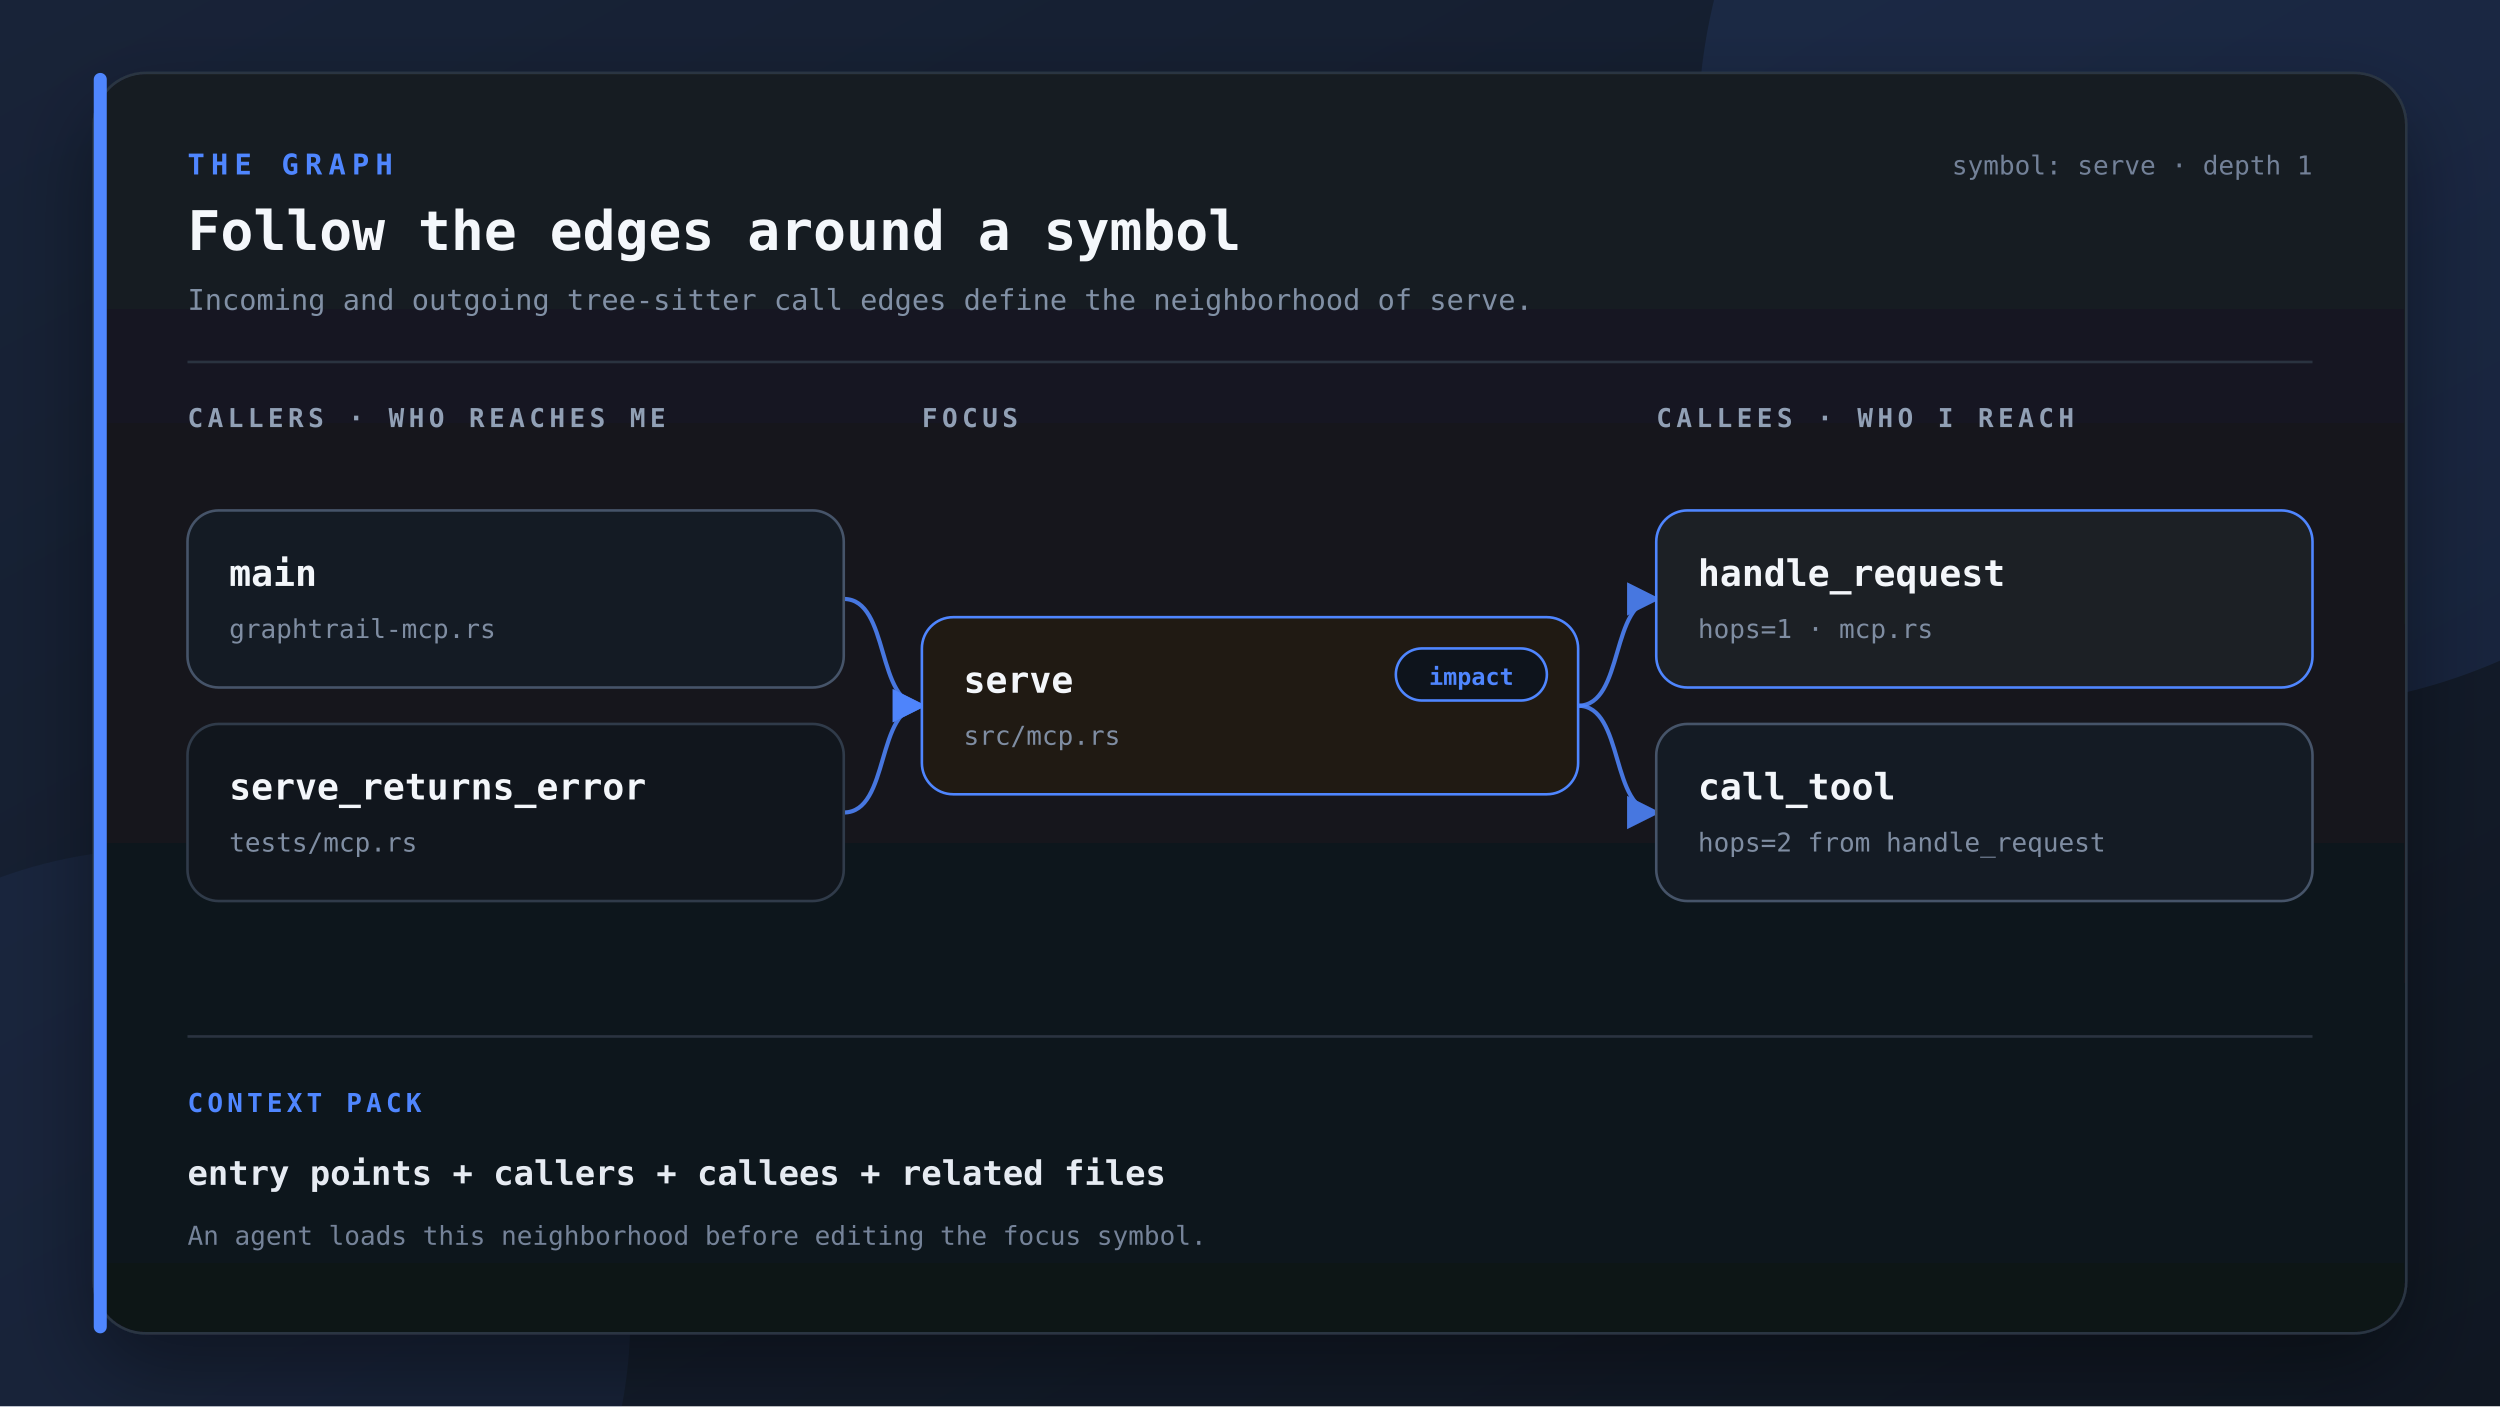
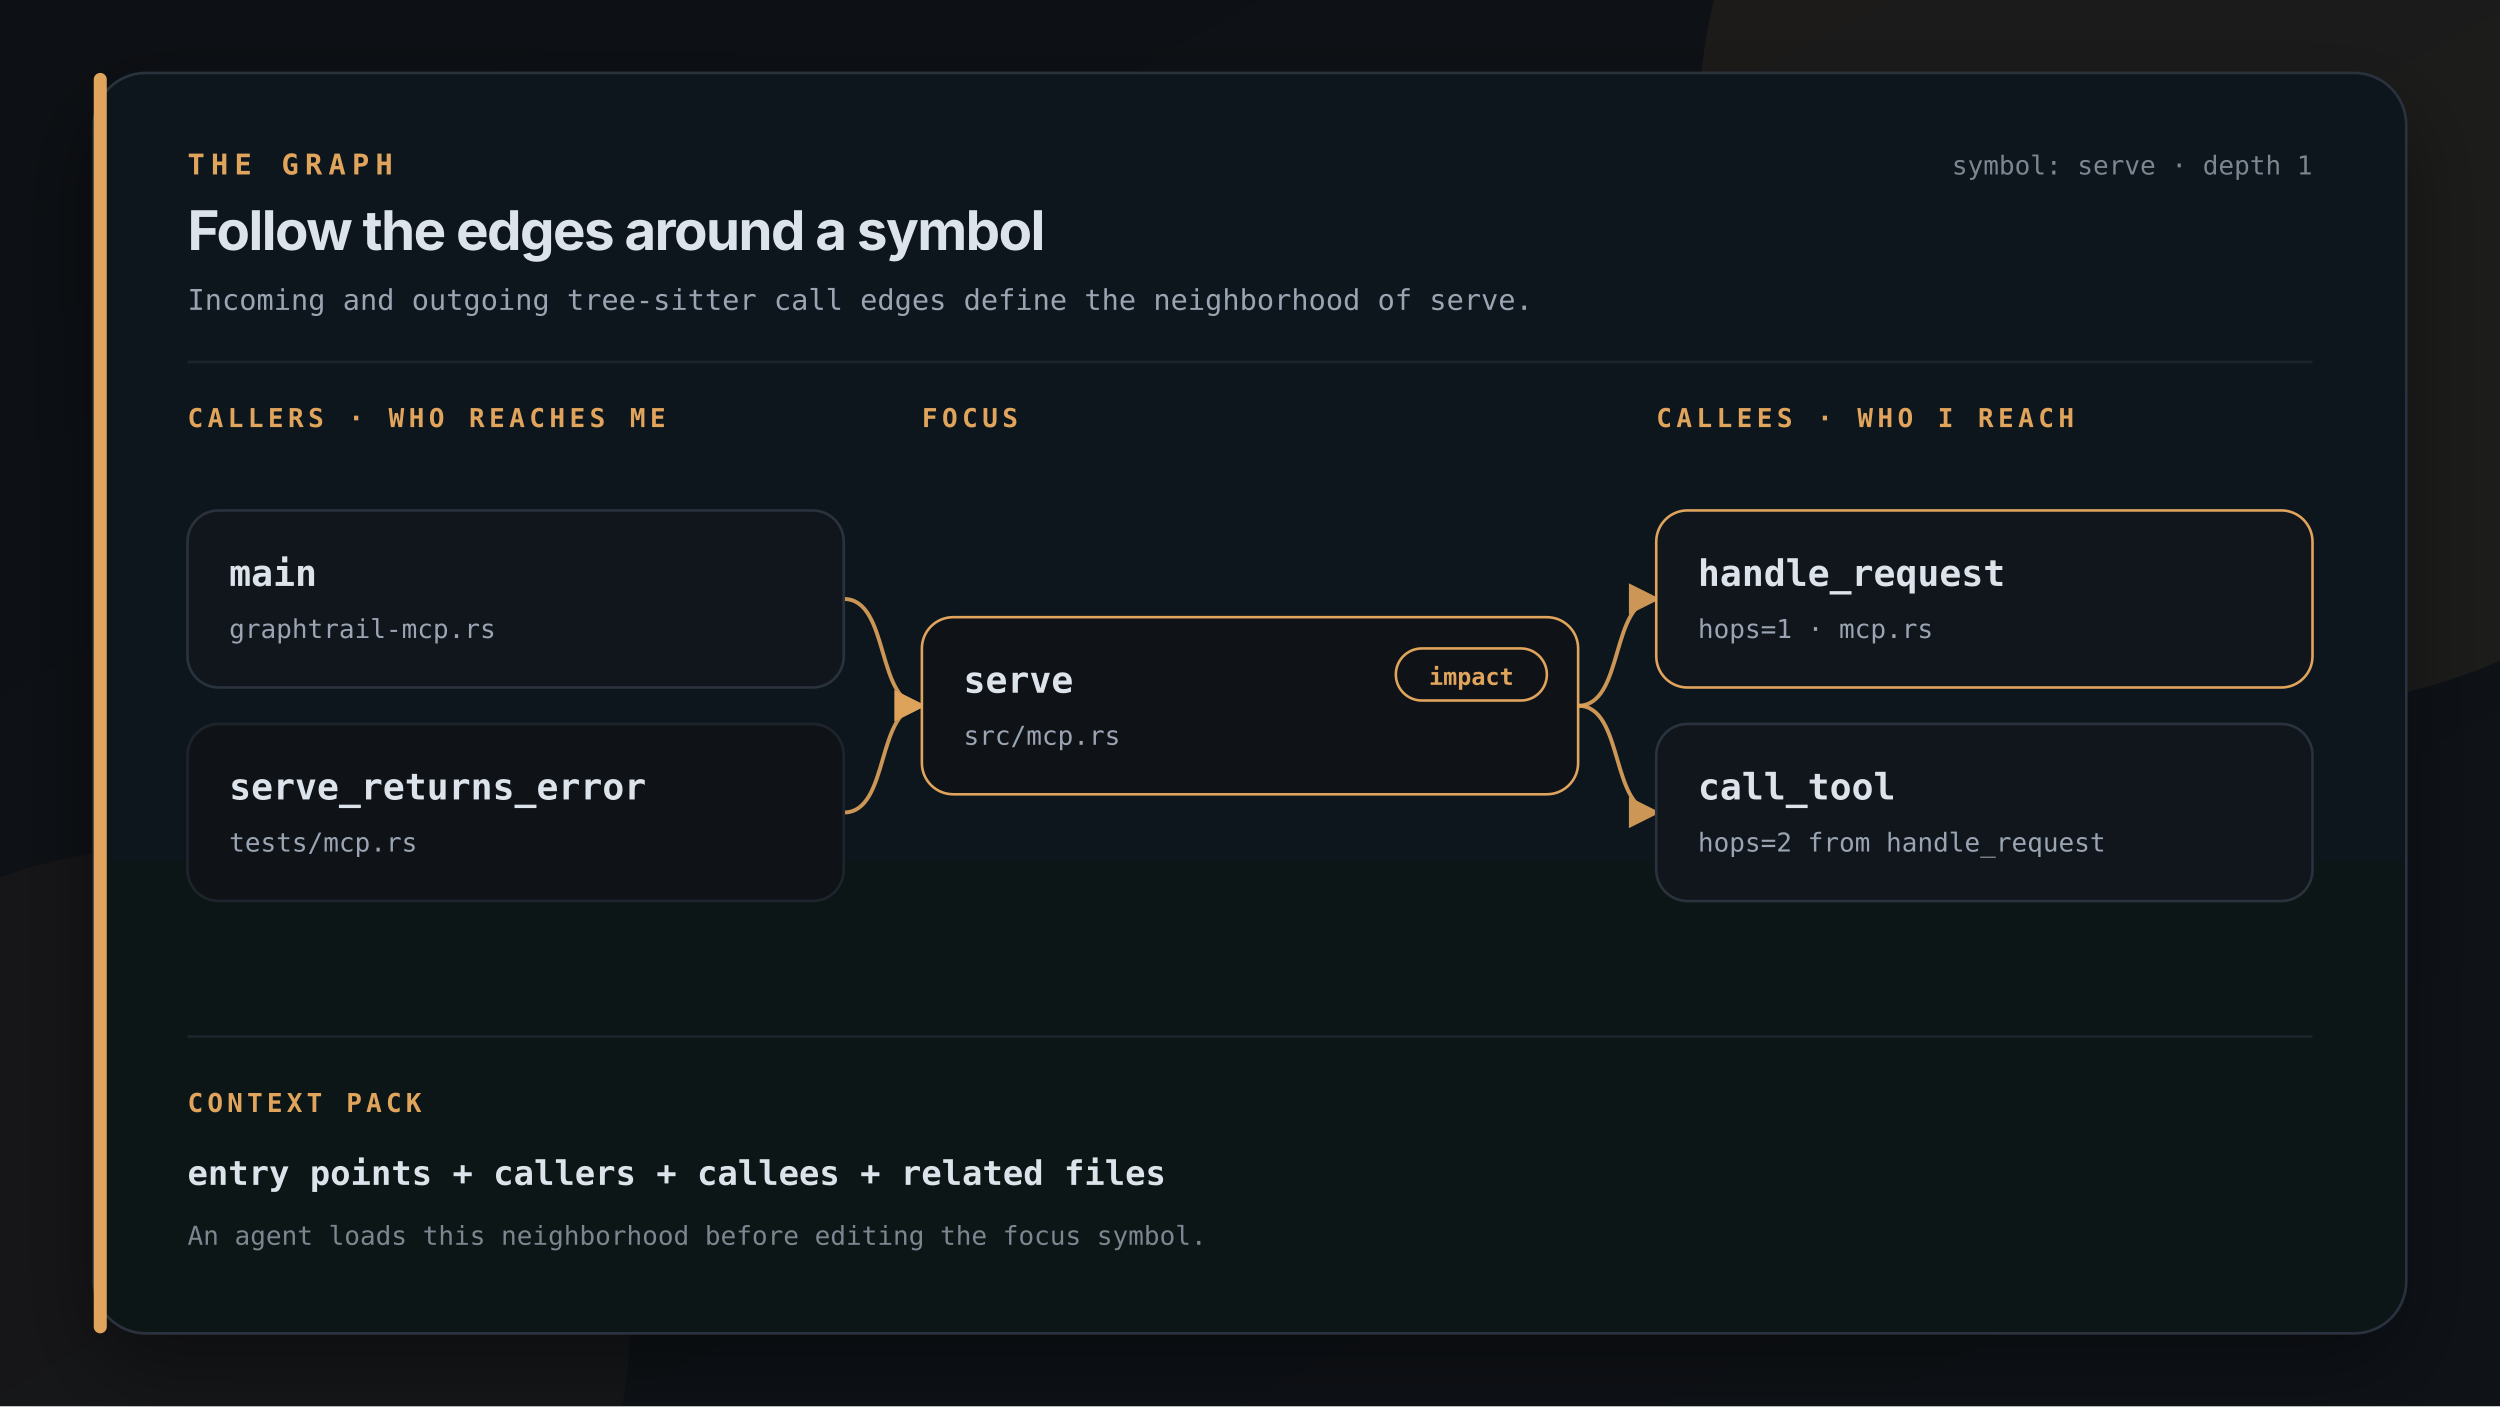
<svg xmlns="http://www.w3.org/2000/svg" width="960" height="540" viewBox="0 0 960 540" role="img" aria-labelledby="workflow-title workflow-desc">
  <defs>
    <linearGradient id="workflow-bg" x1="0" y1="0" x2="1" y2="1">
-       <stop offset="0" stop-color="#182338" />
-       <stop offset="1" stop-color="#101722" />
+       <stop offset="0" stop-color="#0d1014" />
+       <stop offset="1" stop-color="#0f1318" />
    </linearGradient>
    <linearGradient id="workflow-card" x1="0" y1="0" x2="0" y2="1">
-       <stop offset="0" stop-color="#171B22" />
-       <stop offset="1" stop-color="#0E1319" />
+       <stop offset="0" stop-color="#11161c" />
+       <stop offset="1" stop-color="#0f1318" />
    </linearGradient>
    <filter id="workflow-shadow" x="-10%" y="-10%" width="120%" height="130%">
      <feDropShadow dx="0" dy="14" stdDeviation="16" flood-color="#000000" flood-opacity="0.38" />
    </filter>
    <marker id="workflow-arrow" markerWidth="8" markerHeight="8" refX="7" refY="4" orient="auto">
-       <path d="M0,0 L8,4 L0,8 Z" fill="#4F86FF" />
+       <path d="M0,0 L8,4 L0,8 Z" fill="#e0a45c" />
    </marker>
  </defs>
  <rect width="960" height="540" fill="url(#workflow-bg)" />
-   <circle cx="872" cy="52" r="220" fill="#4F86FF" opacity="0.10" />
-   <circle cx="62" cy="506" r="180" fill="#4F86FF" opacity="0.06" />
-   <rect x="36" y="28" width="888" height="484" rx="20" fill="url(#workflow-card)" stroke="#2B3543" filter="url(#workflow-shadow)" />
-   <rect x="36" y="28" width="5" height="484" rx="2.5" fill="#4F86FF" />
-   <text x="72" y="67" fill="#4F86FF" font-family="ui-monospace, SFMono-Regular, Menlo, Consolas, monospace" font-size="11" font-weight="700" letter-spacing="2.4">THE GRAPH</text>
-   <text x="72" y="96" fill="#F4F7FB" font-family="ui-monospace, SFMono-Regular, Menlo, Consolas, monospace" font-size="21" font-weight="700">Follow the edges around a symbol</text>
-   <text x="72" y="119" fill="#8190A5" font-family="ui-monospace, SFMono-Regular, Menlo, Consolas, monospace" font-size="11">Incoming and outgoing tree-sitter call edges define the neighborhood of serve.</text>
-   <text x="888" y="67" text-anchor="end" fill="#738198" font-family="ui-monospace, SFMono-Regular, Menlo, Consolas, monospace" font-size="10">symbol: serve · depth 1</text>
-   <line x1="72" y1="139" x2="888" y2="139" stroke="#2A3340" />
-   <text x="72.0" y="164" fill="#91A0B5" font-family="ui-monospace, SFMono-Regular, Menlo, Consolas, monospace" font-size="10" font-weight="700" letter-spacing="1.7">CALLERS · WHO REACHES ME</text>
-   <text x="354.0" y="164" fill="#91A0B5" font-family="ui-monospace, SFMono-Regular, Menlo, Consolas, monospace" font-size="10" font-weight="700" letter-spacing="1.7">FOCUS</text>
-   <text x="636.0" y="164" fill="#91A0B5" font-family="ui-monospace, SFMono-Regular, Menlo, Consolas, monospace" font-size="10" font-weight="700" letter-spacing="1.7">CALLEES · WHO I REACH</text>
-   <path d="M324.0,230.0 C342.0,230.0 336.0,271.0 354.0,271.0" fill="none" stroke="#4F86FF" stroke-width="1.6" opacity="0.86" marker-end="url(#workflow-arrow)" />
-   <path d="M324.0,312.0 C342.0,312.0 336.0,271.0 354.0,271.0" fill="none" stroke="#4F86FF" stroke-width="1.6" opacity="0.86" marker-end="url(#workflow-arrow)" />
-   <path d="M606.0,271.0 C624.0,271.0 618.0,230.0 636.0,230.0" fill="none" stroke="#4F86FF" stroke-width="1.6" opacity="0.86" marker-end="url(#workflow-arrow)" />
-   <path d="M606.0,271.0 C624.0,271.0 618.0,312.0 636.0,312.0" fill="none" stroke="#4F86FF" stroke-width="1.6" opacity="0.86" marker-end="url(#workflow-arrow)" />
-   <rect x="72.0" y="196.0" width="252.0" height="68" rx="12" fill="#141B24" stroke="#465469" />
-   <text x="88.0" y="225.0" fill="#F3F6FA" font-family="ui-monospace, SFMono-Regular, Menlo, Consolas, monospace" font-size="14" font-weight="700">main</text>
-   <text x="88.0" y="245.0" fill="#7F8DA2" font-family="ui-monospace, SFMono-Regular, Menlo, Consolas, monospace" font-size="10">graphtrail-mcp.rs</text>
-   <rect x="72.0" y="278.0" width="252.0" height="68" rx="12" fill="#11161D" stroke="#303B4A" />
-   <text x="88.0" y="307.0" fill="#F3F6FA" font-family="ui-monospace, SFMono-Regular, Menlo, Consolas, monospace" font-size="14" font-weight="700">serve_returns_error</text>
-   <text x="88.0" y="327.0" fill="#7F8DA2" font-family="ui-monospace, SFMono-Regular, Menlo, Consolas, monospace" font-size="10">tests/mcp.rs</text>
-   <rect x="354.0" y="237.0" width="252.0" height="68" rx="12" fill="#201A13" stroke="#4F86FF" />
-   <text x="370.0" y="266.0" fill="#F3F6FA" font-family="ui-monospace, SFMono-Regular, Menlo, Consolas, monospace" font-size="14" font-weight="700">serve</text>
-   <text x="370.0" y="286.0" fill="#7F8DA2" font-family="ui-monospace, SFMono-Regular, Menlo, Consolas, monospace" font-size="10">src/mcp.rs</text>
-   <rect x="536.0" y="249.0" width="58" height="20" rx="10" fill="#0E141C" stroke="#4F86FF" />
-   <text x="565.0" y="263.0" text-anchor="middle" fill="#4F86FF" font-family="ui-monospace, SFMono-Regular, Menlo, Consolas, monospace" font-size="9" font-weight="700">impact</text>
-   <rect x="636.0" y="196.0" width="252.0" height="68" rx="12" fill="#1C2025" stroke="#4F86FF" />
-   <text x="652.0" y="225.0" fill="#F3F6FA" font-family="ui-monospace, SFMono-Regular, Menlo, Consolas, monospace" font-size="14" font-weight="700">handle_request</text>
-   <text x="652.0" y="245.0" fill="#7F8DA2" font-family="ui-monospace, SFMono-Regular, Menlo, Consolas, monospace" font-size="10">hops=1 · mcp.rs</text>
-   <rect x="636.0" y="278.0" width="252.0" height="68" rx="12" fill="#141B24" stroke="#465469" />
-   <text x="652.0" y="307.0" fill="#F3F6FA" font-family="ui-monospace, SFMono-Regular, Menlo, Consolas, monospace" font-size="14" font-weight="700">call_tool</text>
-   <text x="652.0" y="327.0" fill="#7F8DA2" font-family="ui-monospace, SFMono-Regular, Menlo, Consolas, monospace" font-size="10">hops=2 from handle_request</text>
-   <line x1="72" y1="398" x2="888" y2="398" stroke="#2A3340" />
-   <text x="72" y="427" fill="#4F86FF" font-family="ui-monospace, SFMono-Regular, Menlo, Consolas, monospace" font-size="10" font-weight="700" letter-spacing="1.6">CONTEXT PACK</text>
-   <text x="72" y="455" fill="#E6EBF2" font-family="ui-monospace, SFMono-Regular, Menlo, Consolas, monospace" font-size="13" font-weight="700">entry points + callers + callees + related files</text>
-   <text x="72" y="478" fill="#758399" font-family="ui-monospace, SFMono-Regular, Menlo, Consolas, monospace" font-size="10">An agent loads this neighborhood before editing the focus symbol.</text>
+   <circle cx="872" cy="52" r="220" fill="#e0a45c" opacity="0.07" />
+   <circle cx="62" cy="506" r="180" fill="#e0a45c" opacity="0.04" />
+   <rect x="36" y="28" width="888" height="484" rx="20" fill="url(#workflow-card)" stroke="#2a323d" filter="url(#workflow-shadow)" />
+   <rect x="36" y="28" width="5" height="484" rx="2.5" fill="#e0a45c" />
+   <text x="72" y="67" fill="#e0a45c" font-family="IBM Plex Mono, ui-monospace, monospace" font-size="11" font-weight="600" letter-spacing="2.4">THE GRAPH</text>
+   <text x="72" y="96" fill="#dde3ea" font-family="Inter, ui-sans-serif, sans-serif" font-size="21" font-weight="700" letter-spacing="-0.6">Follow the edges around a symbol</text>
+   <text x="72" y="119" fill="#9aa4b2" font-family="IBM Plex Mono, ui-monospace, monospace" font-size="11">Incoming and outgoing tree-sitter call edges define the neighborhood of serve.</text>
+   <text x="888" y="67" text-anchor="end" fill="#7d8590" font-family="IBM Plex Mono, ui-monospace, monospace" font-size="10">symbol: serve · depth 1</text>
+   <line x1="72" y1="139" x2="888" y2="139" stroke="#1e242c" />
+   <text x="72.0" y="164" fill="#e0a45c" font-family="IBM Plex Mono, ui-monospace, monospace" font-size="10" font-weight="600" letter-spacing="1.7">CALLERS · WHO REACHES ME</text>
+   <text x="354.0" y="164" fill="#e0a45c" font-family="IBM Plex Mono, ui-monospace, monospace" font-size="10" font-weight="600" letter-spacing="1.7">FOCUS</text>
+   <text x="636.0" y="164" fill="#e0a45c" font-family="IBM Plex Mono, ui-monospace, monospace" font-size="10" font-weight="600" letter-spacing="1.7">CALLEES · WHO I REACH</text>
+   <path d="M324.0,230.0 C342.0,230.0 336.0,271.0 354.0,271.0" fill="none" stroke="#e0a45c" stroke-width="1.5" opacity="0.9" marker-end="url(#workflow-arrow)" />
+   <path d="M324.0,312.0 C342.0,312.0 336.0,271.0 354.0,271.0" fill="none" stroke="#e0a45c" stroke-width="1.5" opacity="0.9" marker-end="url(#workflow-arrow)" />
+   <path d="M606.0,271.0 C624.0,271.0 618.0,230.0 636.0,230.0" fill="none" stroke="#e0a45c" stroke-width="1.5" opacity="0.9" marker-end="url(#workflow-arrow)" />
+   <path d="M606.0,271.0 C624.0,271.0 618.0,312.0 636.0,312.0" fill="none" stroke="#e0a45c" stroke-width="1.5" opacity="0.9" marker-end="url(#workflow-arrow)" />
+   <rect x="72.0" y="196.0" width="252.0" height="68" rx="12" fill="#11161c" stroke="#2a323d" />
+   <text x="88.0" y="225.0" fill="#dde3ea" font-family="IBM Plex Mono, ui-monospace, monospace" font-size="14" font-weight="600">main</text>
+   <text x="88.0" y="245.0" fill="#9aa4b2" font-family="IBM Plex Mono, ui-monospace, monospace" font-size="10">graphtrail-mcp.rs</text>
+   <rect x="72.0" y="278.0" width="252.0" height="68" rx="12" fill="#0f1318" stroke="#1e242c" />
+   <text x="88.0" y="307.0" fill="#dde3ea" font-family="IBM Plex Mono, ui-monospace, monospace" font-size="14" font-weight="600">serve_returns_error</text>
+   <text x="88.0" y="327.0" fill="#9aa4b2" font-family="IBM Plex Mono, ui-monospace, monospace" font-size="10">tests/mcp.rs</text>
+   <rect x="354.0" y="237.0" width="252.0" height="68" rx="12" fill="#0f1318" stroke="#e0a45c" />
+   <text x="370.0" y="266.0" fill="#dde3ea" font-family="IBM Plex Mono, ui-monospace, monospace" font-size="14" font-weight="600">serve</text>
+   <text x="370.0" y="286.0" fill="#9aa4b2" font-family="IBM Plex Mono, ui-monospace, monospace" font-size="10">src/mcp.rs</text>
+   <rect x="536.0" y="249.0" width="58" height="20" rx="10" fill="#0f1318" stroke="#e0a45c" />
+   <text x="565.0" y="263.0" text-anchor="middle" fill="#e0a45c" font-family="IBM Plex Mono, ui-monospace, monospace" font-size="9" font-weight="600">impact</text>
+   <rect x="636.0" y="196.0" width="252.0" height="68" rx="12" fill="#11161c" stroke="#e0a45c" />
+   <text x="652.0" y="225.0" fill="#dde3ea" font-family="IBM Plex Mono, ui-monospace, monospace" font-size="14" font-weight="600">handle_request</text>
+   <text x="652.0" y="245.0" fill="#9aa4b2" font-family="IBM Plex Mono, ui-monospace, monospace" font-size="10">hops=1 · mcp.rs</text>
+   <rect x="636.0" y="278.0" width="252.0" height="68" rx="12" fill="#11161c" stroke="#2a323d" />
+   <text x="652.0" y="307.0" fill="#dde3ea" font-family="IBM Plex Mono, ui-monospace, monospace" font-size="14" font-weight="600">call_tool</text>
+   <text x="652.0" y="327.0" fill="#9aa4b2" font-family="IBM Plex Mono, ui-monospace, monospace" font-size="10">hops=2 from handle_request</text>
+   <line x1="72" y1="398" x2="888" y2="398" stroke="#1e242c" />
+   <text x="72" y="427" fill="#e0a45c" font-family="IBM Plex Mono, ui-monospace, monospace" font-size="10" font-weight="600" letter-spacing="1.6">CONTEXT PACK</text>
+   <text x="72" y="455" fill="#dde3ea" font-family="IBM Plex Mono, ui-monospace, monospace" font-size="13" font-weight="600">entry points + callers + callees + related files</text>
+   <text x="72" y="478" fill="#7d8590" font-family="IBM Plex Mono, ui-monospace, monospace" font-size="10">An agent loads this neighborhood before editing the focus symbol.</text>
</svg>
